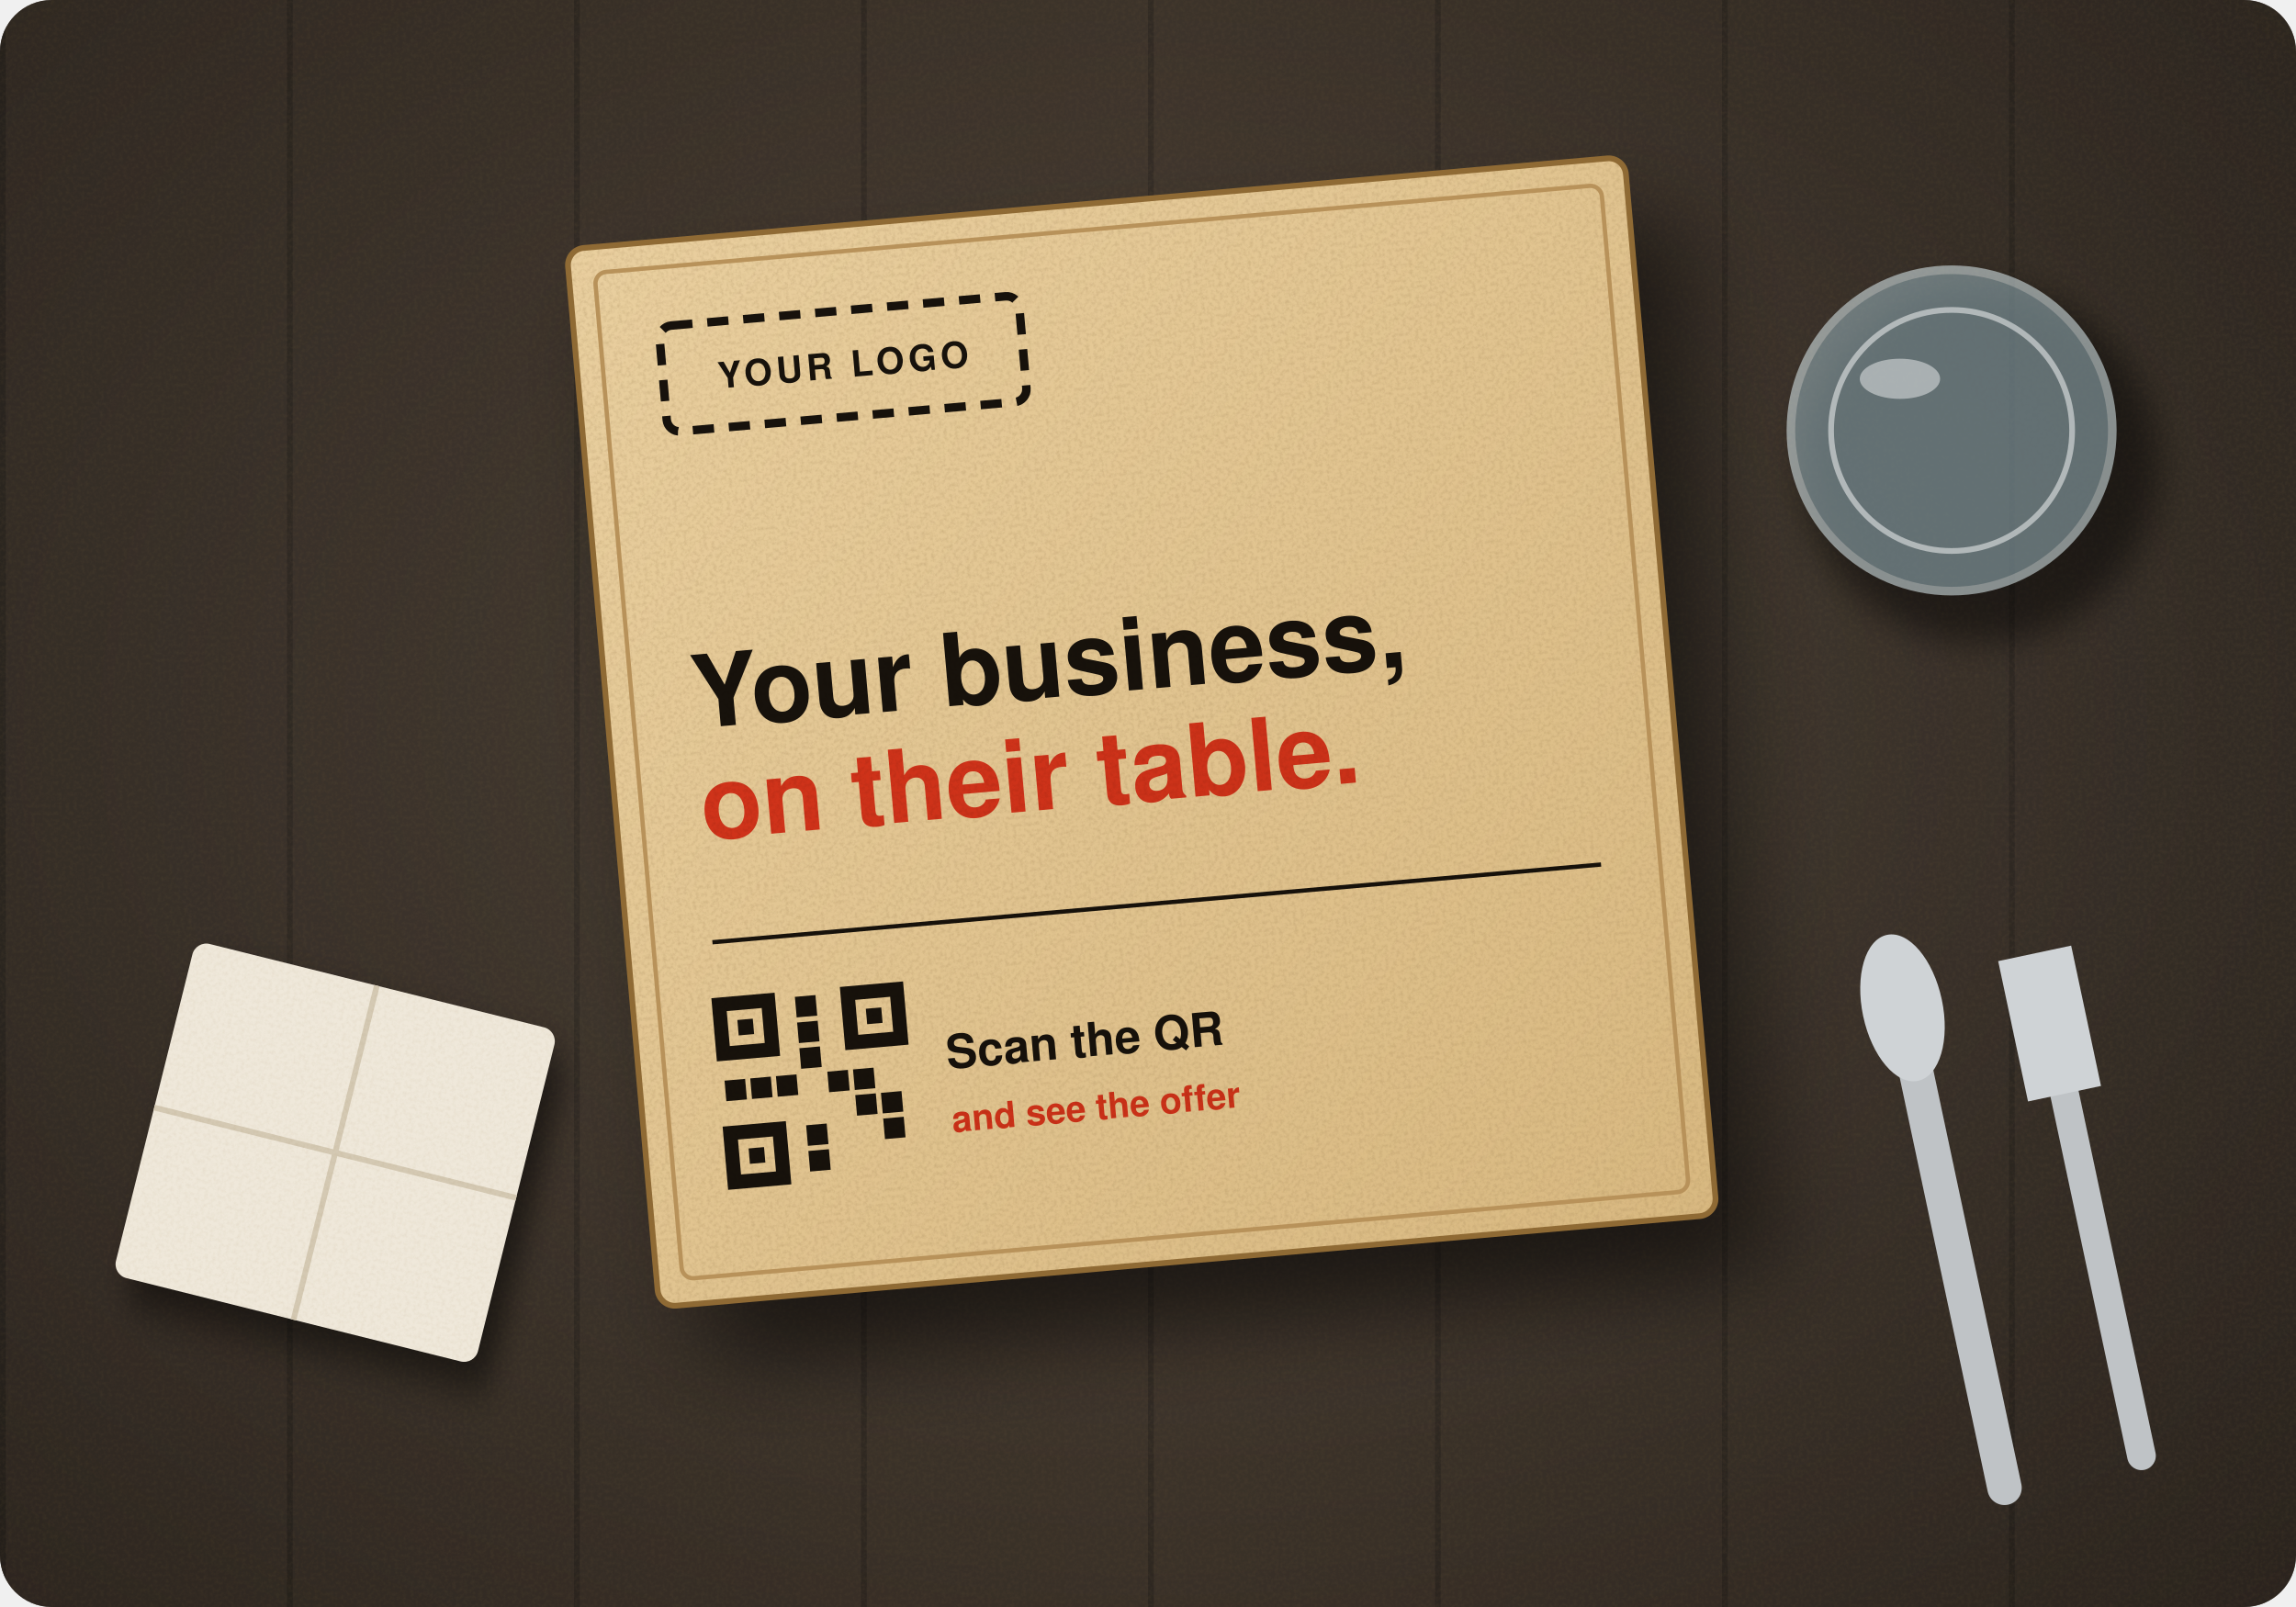
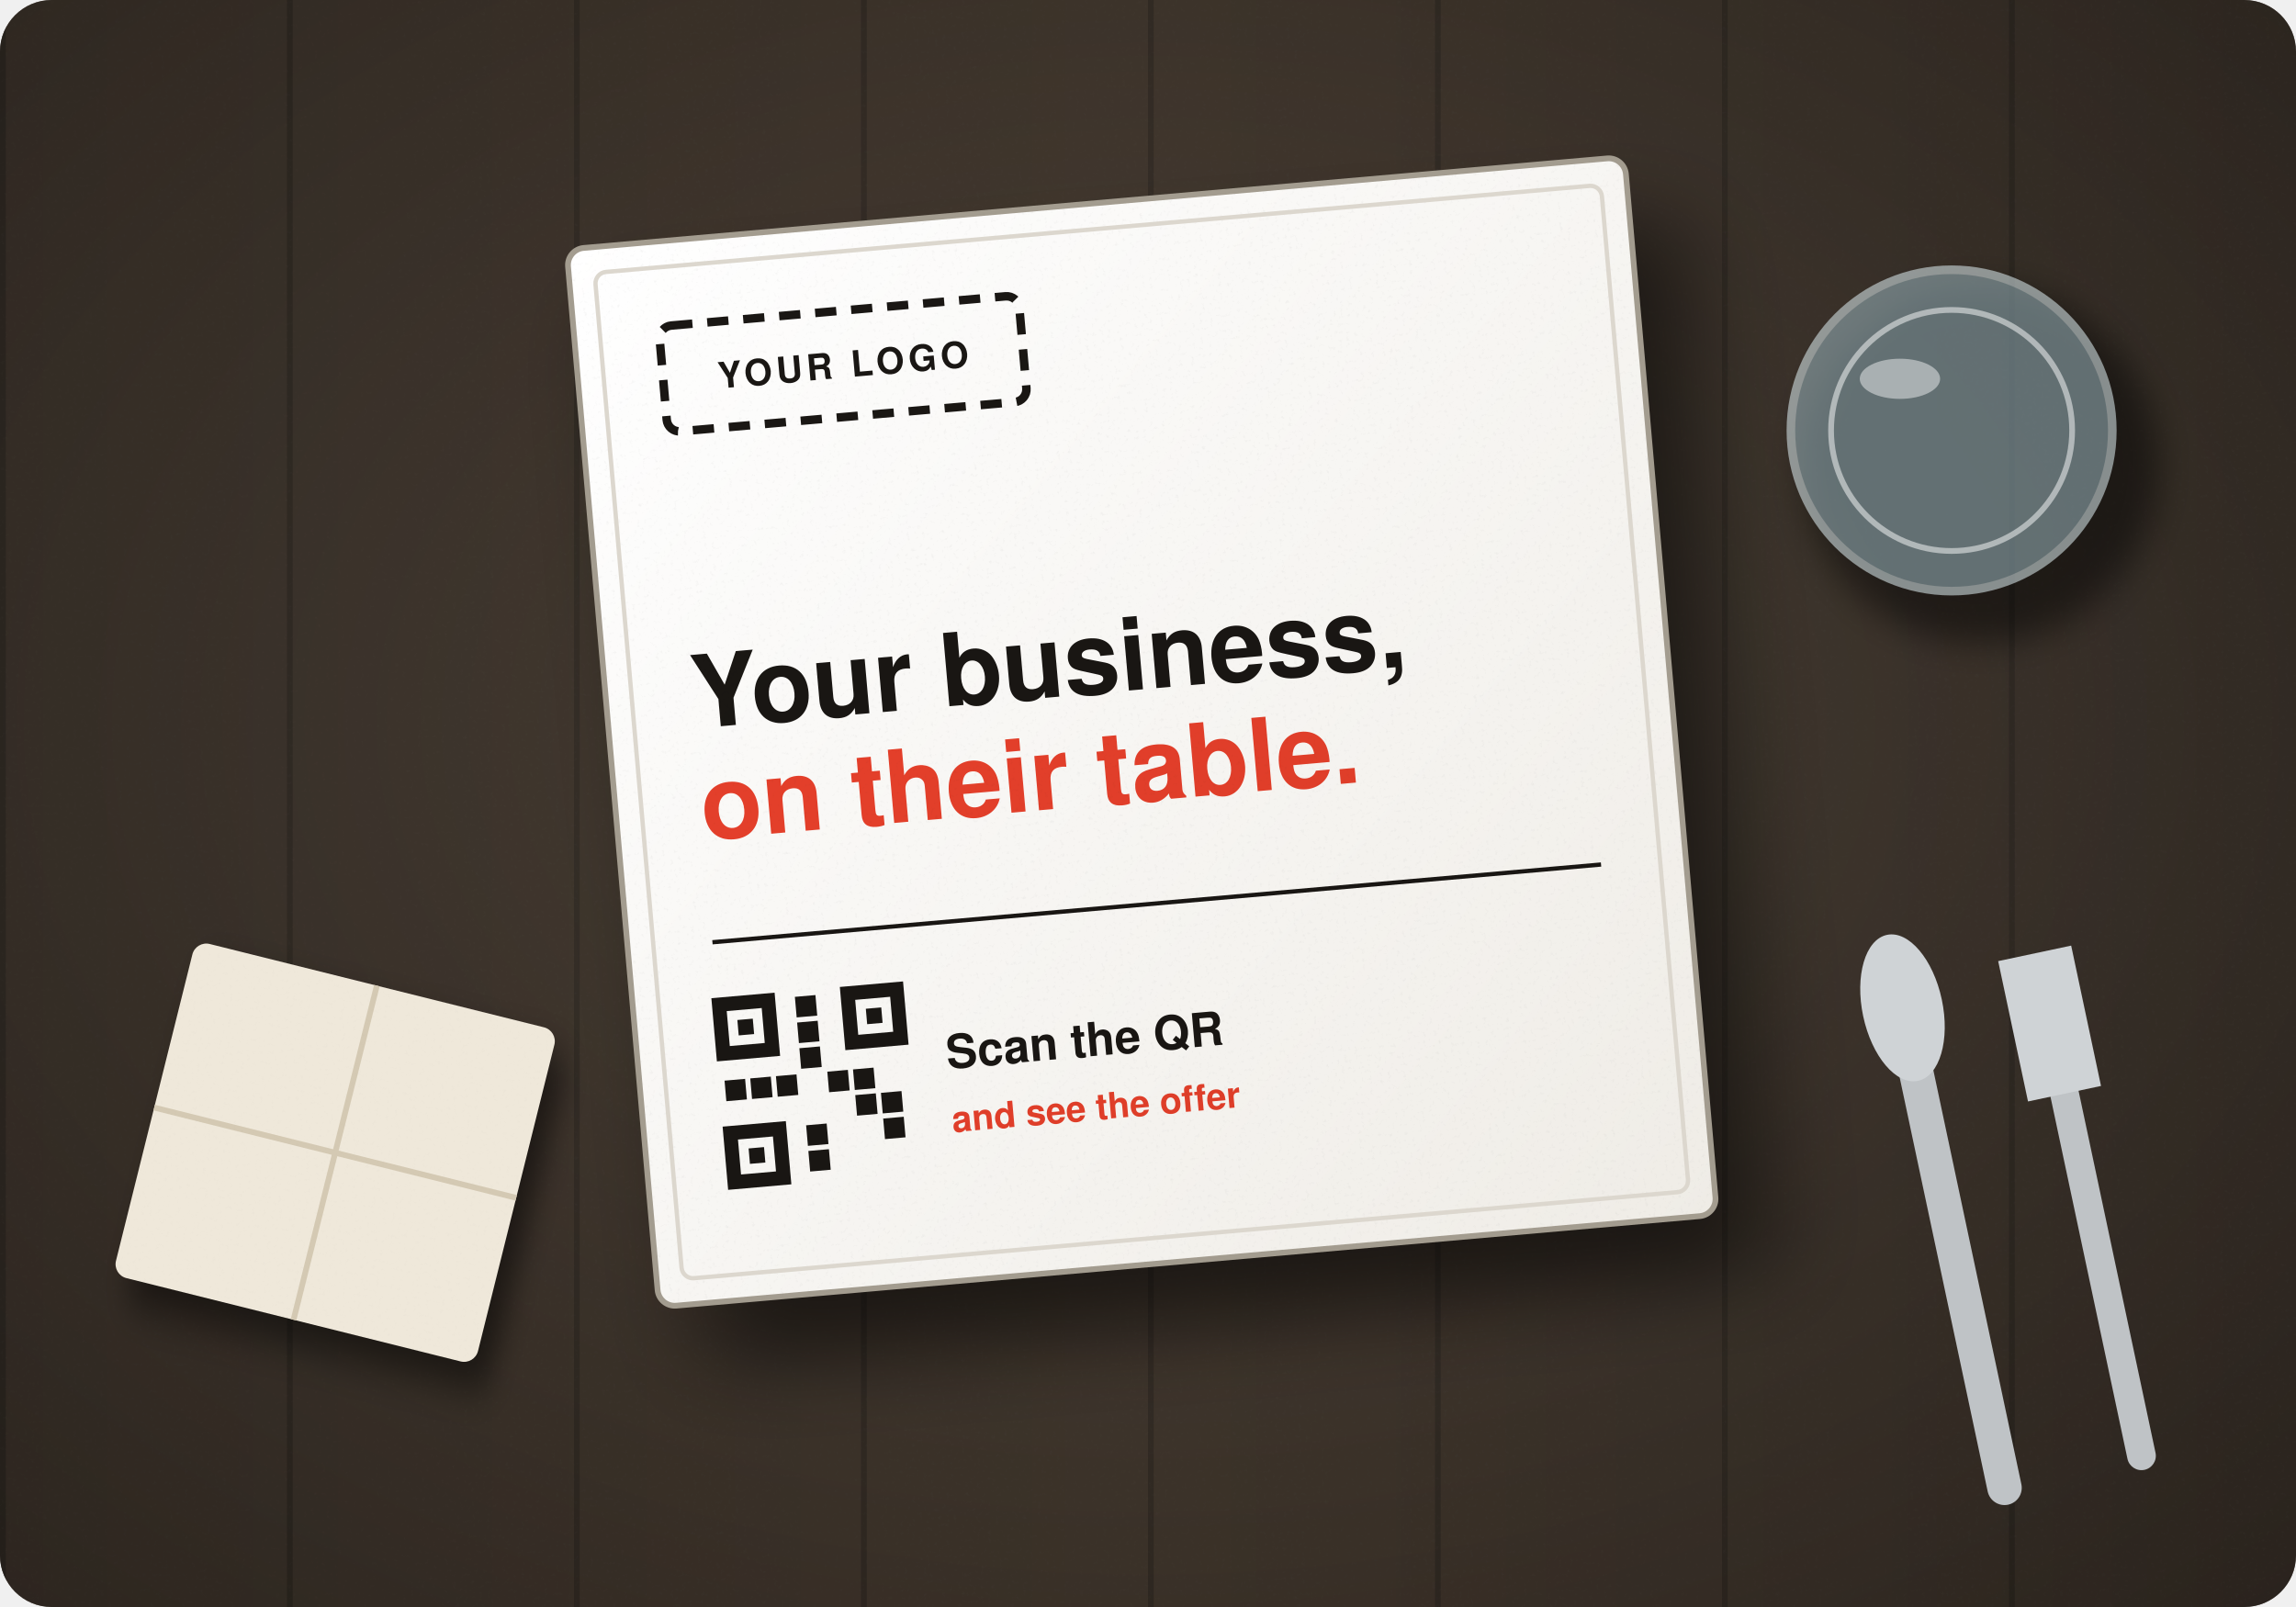
<svg xmlns="http://www.w3.org/2000/svg" viewBox="0 0 800 560" width="800" height="560">
  <defs>
    <filter id="grain" x="0" y="0" width="100%" height="100%">
      <feTurbulence type="fractalNoise" baseFrequency=".75" numOctaves="3" seed="7" result="n" />
-       <feColorMatrix in="n" values="0 0 0 0 .25 0 0 0 0 .15 0 0 0 0 .05 0 0 0 .9 -.35" result="g" />
+       <feColorMatrix in="n" values="0 0 0 0 .2 0 0 0 0 .2 0 0 0 0 .2 0 0 0 .5 -.3" result="g" />
      <feComposite in="g" in2="SourceAlpha" operator="in" />
    </filter>
    <filter id="blur" x="-30%" y="-30%" width="160%" height="160%">
      <feGaussianBlur stdDeviation="16" />
    </filter>
    <filter id="blur2" x="-30%" y="-30%" width="160%" height="160%">
      <feGaussianBlur stdDeviation="6" />
    </filter>
    <linearGradient id="gt" x1="0" y1="0" x2="1" y2="1">
-       <stop offset="0" stop-color="#E9CF9F" />
-       <stop offset="1" stop-color="#D8B880" />
+       <stop offset="0" stop-color="#FFFFFF" />
+       <stop offset="1" stop-color="#EFECE6" />
    </linearGradient>
    <linearGradient id="gl" x1="0" y1="0" x2="0" y2="1">
-       <stop offset="0" stop-color="#C79F65" />
-       <stop offset="1" stop-color="#AF8650" />
+       <stop offset="0" stop-color="#E4E0D8" />
+       <stop offset="1" stop-color="#D3CEC4" />
    </linearGradient>
    <linearGradient id="gr" x1="0" y1="0" x2="0" y2="1">
-       <stop offset="0" stop-color="#9E773F" />
-       <stop offset="1" stop-color="#85602F" />
+       <stop offset="0" stop-color="#C4BEB2" />
+       <stop offset="1" stop-color="#ADA699" />
    </linearGradient>
    <radialGradient id="bgA" cx=".5" cy=".45" r=".75">
      <stop offset="0" stop-color="#F4EFE6" />
      <stop offset="1" stop-color="#D9D1C3" />
    </radialGradient>
    <radialGradient id="bgB" cx=".5" cy=".45" r=".8">
      <stop offset="0" stop-color="#4a443d" />
      <stop offset="1" stop-color="#1d1a17" />
    </radialGradient>
    <linearGradient id="wood" x1="0" y1="0" x2="1" y2="0">
      <stop offset="0" stop-color="#3b2f25" />
      <stop offset=".5" stop-color="#4a3a2c" />
      <stop offset="1" stop-color="#352a21" />
    </linearGradient>
  </defs>
  <clipPath id="cp">
    <rect width="800" height="560" rx="18" />
  </clipPath>
  <g clip-path="url(#cp)">
    <rect width="800" height="560" fill="url(#wood)" />
    <rect x="0" y="0" width="2" height="560" fill="#000" opacity=".35" />
    <rect x="100" y="0" width="2" height="560" fill="#000" opacity=".35" />
    <rect x="200" y="0" width="2" height="560" fill="#000" opacity=".35" />
    <rect x="300" y="0" width="2" height="560" fill="#000" opacity=".35" />
    <rect x="400" y="0" width="2" height="560" fill="#000" opacity=".35" />
    <rect x="500" y="0" width="2" height="560" fill="#000" opacity=".35" />
    <rect x="600" y="0" width="2" height="560" fill="#000" opacity=".35" />
    <rect x="700" y="0" width="2" height="560" fill="#000" opacity=".35" />
    <rect width="800" height="560" filter="url(#grain)" opacity=".5" />
    <rect width="800" height="560" fill="url(#bgB)" opacity=".55" />
    <g transform="rotate(-5 400 280)">
      <rect x="231" y="92" width="370" height="370" rx="6" fill="#000" opacity=".55" filter="url(#blur)" />
-       <rect x="215" y="70" width="370" height="370" rx="6" fill="url(#gt)" stroke="#8f6a34" stroke-width="2" />
+       <rect x="215" y="70" width="370" height="370" rx="6" fill="url(#gt)" stroke="#A39C8F" stroke-width="2" />
      <rect x="215" y="70" width="370" height="370" rx="6" filter="url(#grain)" opacity=".4" />
-       <rect x="224" y="79" width="352" height="352" rx="4" fill="none" stroke="#B8925A" stroke-width="1.5" />
+       <rect x="224" y="79" width="352" height="352" rx="4" fill="none" stroke="#DCD7CE" stroke-width="1.5" />
      <g transform="translate(215 70)" style="mix-blend-mode:multiply">
        <rect x="29.6" y="29.6" width="125.8" height="37.0" rx="4.44" fill="none" stroke="#1A1714" stroke-width="2.96" stroke-dasharray="7.4 5.18" />
        <text x="92.5" y="52.91" text-anchor="middle" font-family="Helvetica,Arial,sans-serif" font-weight="700" font-size="12.58" letter-spacing="1.48" fill="#1A1714">YOUR LOGO</text>
        <text x="29.6" y="170.2" font-family="Helvetica,Arial,sans-serif" font-weight="800" font-size="35.15" fill="#1A1714">Your business,</text>
        <text x="29.6" y="209.05" font-family="Helvetica,Arial,sans-serif" font-weight="800" font-size="35.15" fill="#E8412C">on their table.</text>
        <rect x="29.6" y="244.2" width="310.8" height="1.48" fill="#1A1714" />
        <rect x="29.6" y="266.4" width="62.9" height="62.9" fill="#fff" />
        <rect x="30.0" y="266.8" width="17.171" height="17.171" fill="none" stroke="#1A1714" stroke-width="4.942" />
        <rect x="35.89" y="272.69" width="5.391" height="5.391" fill="#1A1714" />
        <rect x="74.929" y="266.8" width="17.171" height="17.171" fill="none" stroke="#1A1714" stroke-width="4.942" />
        <rect x="80.819" y="272.69" width="5.391" height="5.391" fill="#1A1714" />
        <rect x="30.0" y="311.729" width="17.171" height="17.171" fill="none" stroke="#1A1714" stroke-width="4.942" />
        <rect x="35.89" y="317.619" width="5.391" height="5.391" fill="#1A1714" />
        <rect x="29.6" y="293.357" width="7.189" height="7.189" fill="#1A1714" />
        <rect x="38.586" y="293.357" width="7.189" height="7.189" fill="#1A1714" />
        <rect x="47.571" y="293.357" width="7.189" height="7.189" fill="#1A1714" />
        <rect x="56.557" y="266.4" width="7.189" height="7.189" fill="#1A1714" />
        <rect x="56.557" y="275.386" width="7.189" height="7.189" fill="#1A1714" />
        <rect x="56.557" y="284.371" width="7.189" height="7.189" fill="#1A1714" />
        <rect x="56.557" y="311.329" width="7.189" height="7.189" fill="#1A1714" />
        <rect x="56.557" y="320.314" width="7.189" height="7.189" fill="#1A1714" />
        <rect x="65.543" y="293.357" width="7.189" height="7.189" fill="#1A1714" />
        <rect x="74.529" y="293.357" width="7.189" height="7.189" fill="#1A1714" />
        <rect x="74.529" y="302.343" width="7.189" height="7.189" fill="#1A1714" />
        <rect x="83.514" y="302.343" width="7.189" height="7.189" fill="#1A1714" />
        <rect x="83.514" y="311.329" width="7.189" height="7.189" fill="#1A1714" />
        <text x="107.3" y="296.0" font-family="Helvetica,Arial,sans-serif" font-weight="800" font-size="16.28" fill="#1A1714">Scan the QR</text>
        <text x="107.3" y="318.2" font-family="Helvetica,Arial,sans-serif" font-weight="600" font-size="12.58" fill="#E8412C">and see the offer</text>
      </g>
    </g>
    <circle cx="680" cy="150" r="62" fill="#000" opacity=".45" filter="url(#blur2)" transform="translate(10 12)" />
    <circle cx="680" cy="150" r="56" fill="#9bb7c0" opacity=".55" stroke="#dfeef2" stroke-width="3" />
    <circle cx="680" cy="150" r="42" fill="none" stroke="#fff" stroke-width="2" opacity=".5" />
    <ellipse cx="662" cy="132" rx="14" ry="7" fill="#fff" opacity=".45" />
    <g transform="rotate(14 110 400)">
      <rect x="52" y="340" width="130" height="120" rx="5" fill="#000" opacity=".5" filter="url(#blur2)" transform="translate(6 8)" />
      <rect x="52" y="340" width="130" height="120" rx="5" fill="#EFE8DA" />
      <path d="M52 400h130M117 340v120" stroke="#D4C9B3" stroke-width="2" />
      <rect x="52" y="340" width="130" height="120" rx="5" filter="url(#grain)" opacity=".15" />
    </g>
    <g transform="rotate(-12 700 420)">
      <rect x="672" y="332" width="12" height="190" rx="6" fill="#bfc3c6" />
      <ellipse cx="678" cy="345" rx="14" ry="26" fill="#cfd3d6" />
      <rect x="722" y="340" width="10" height="180" rx="5" fill="#bfc3c6" />
      <path d="M714 336h26v50h-26z" fill="#cfd3d6" />
    </g>
  </g>
</svg>
